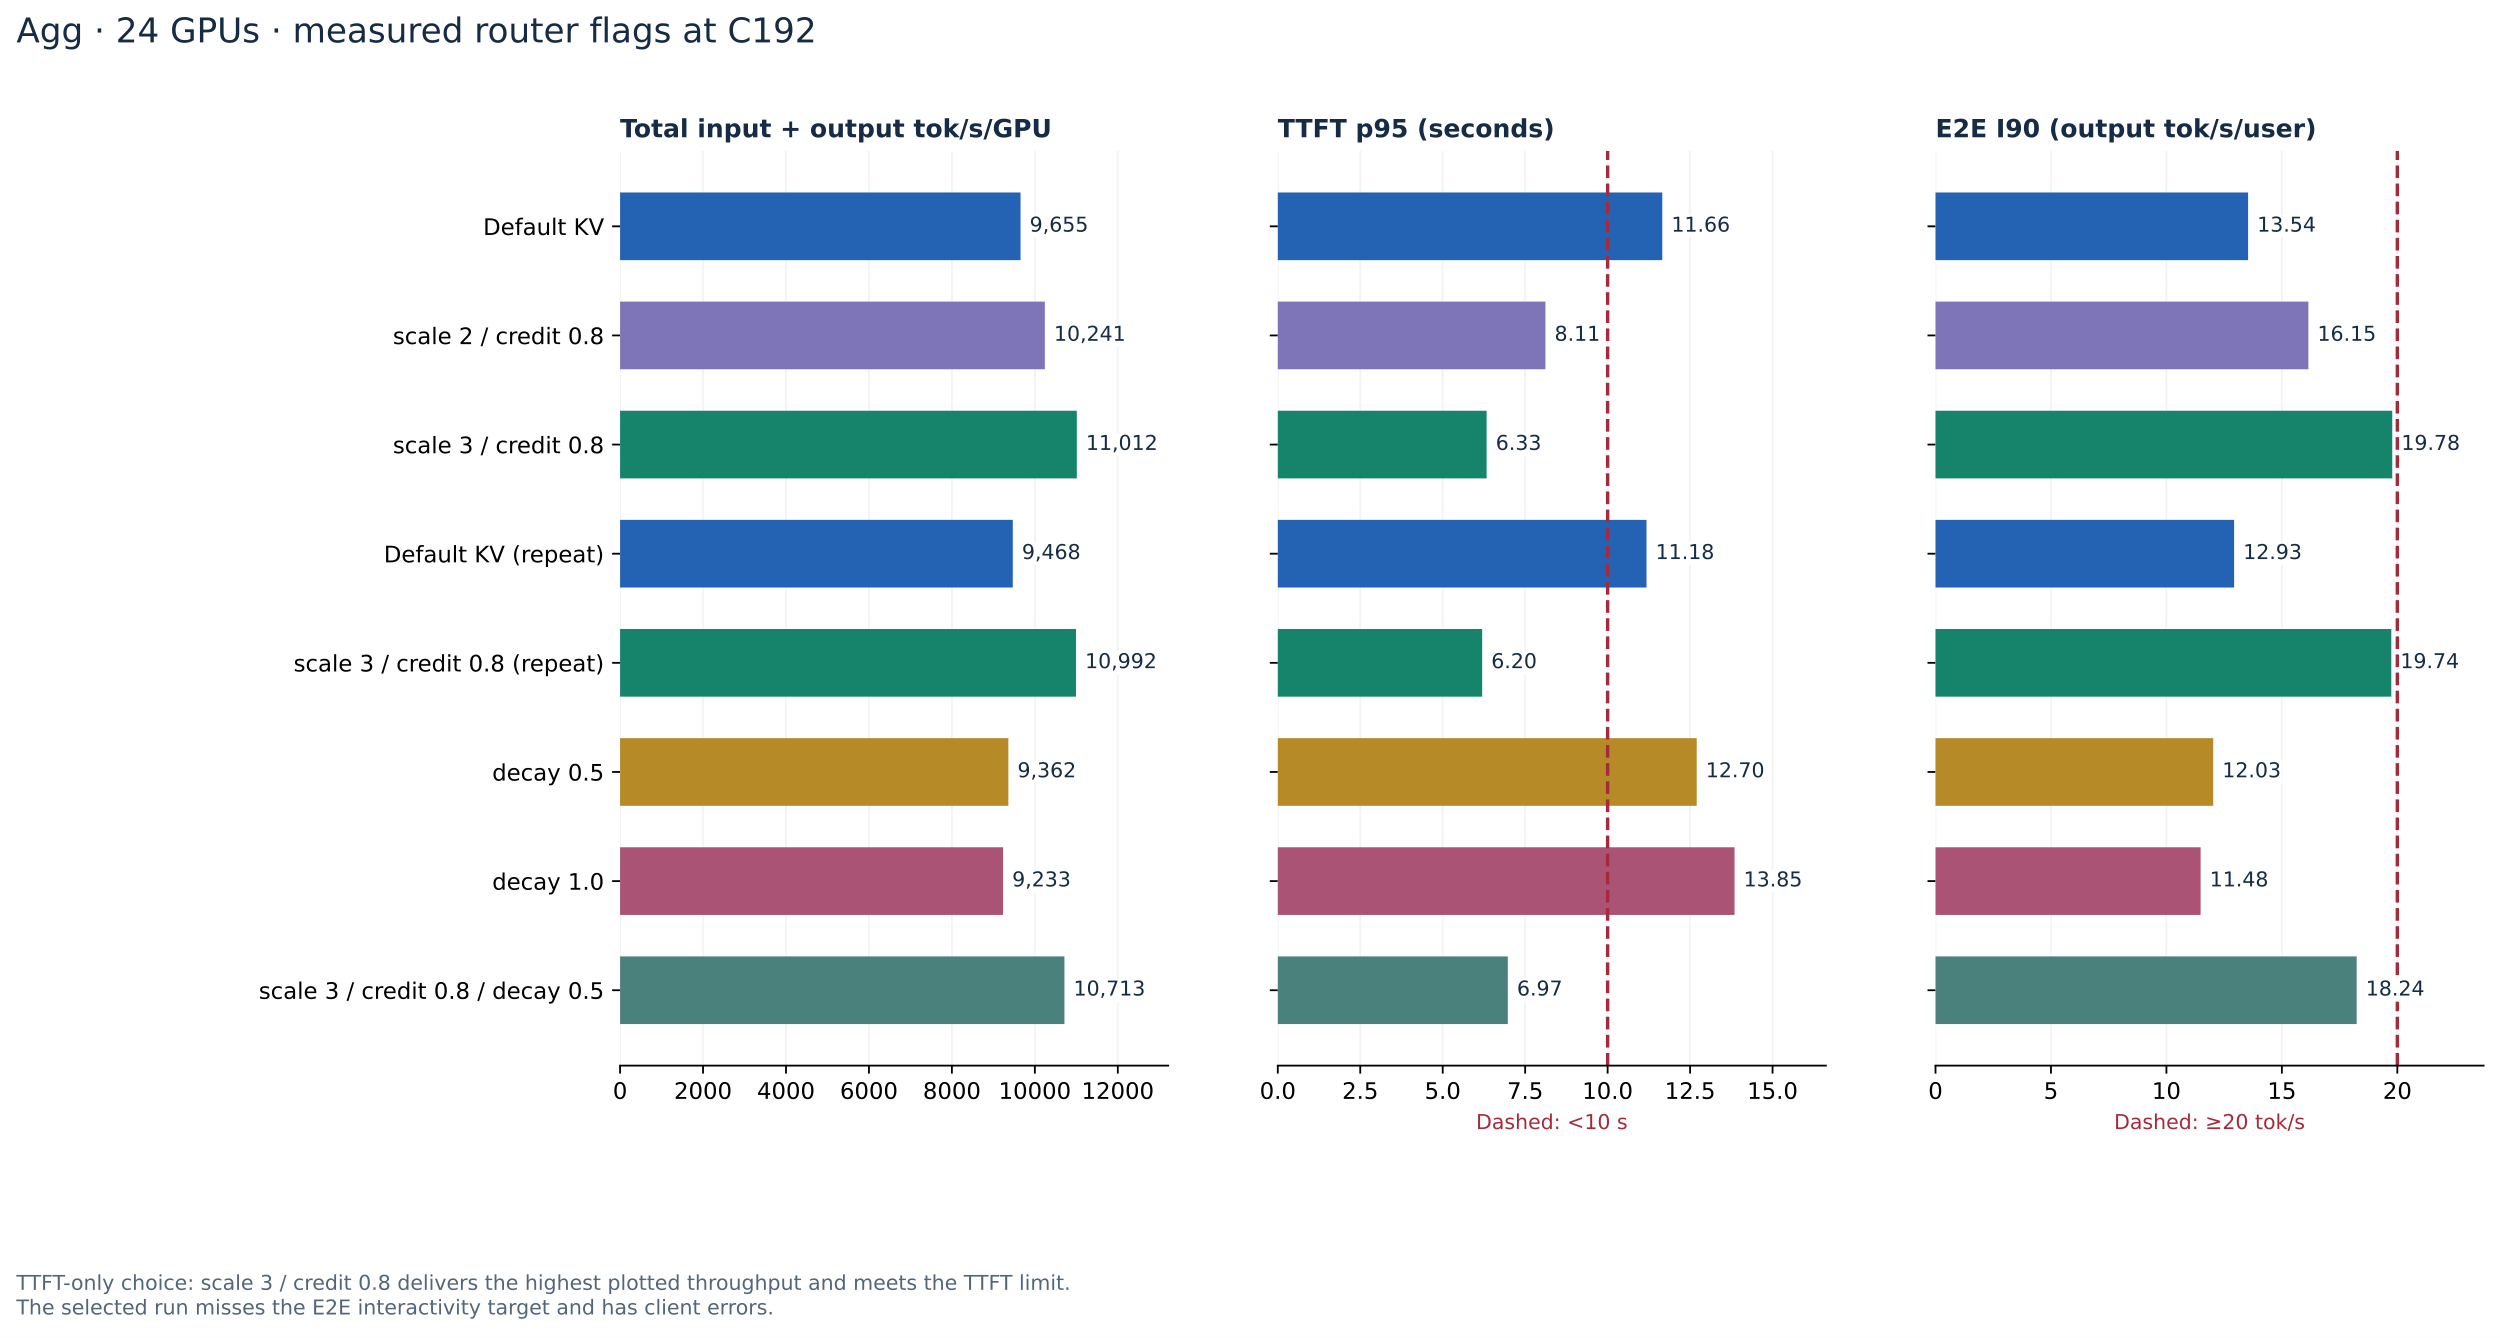
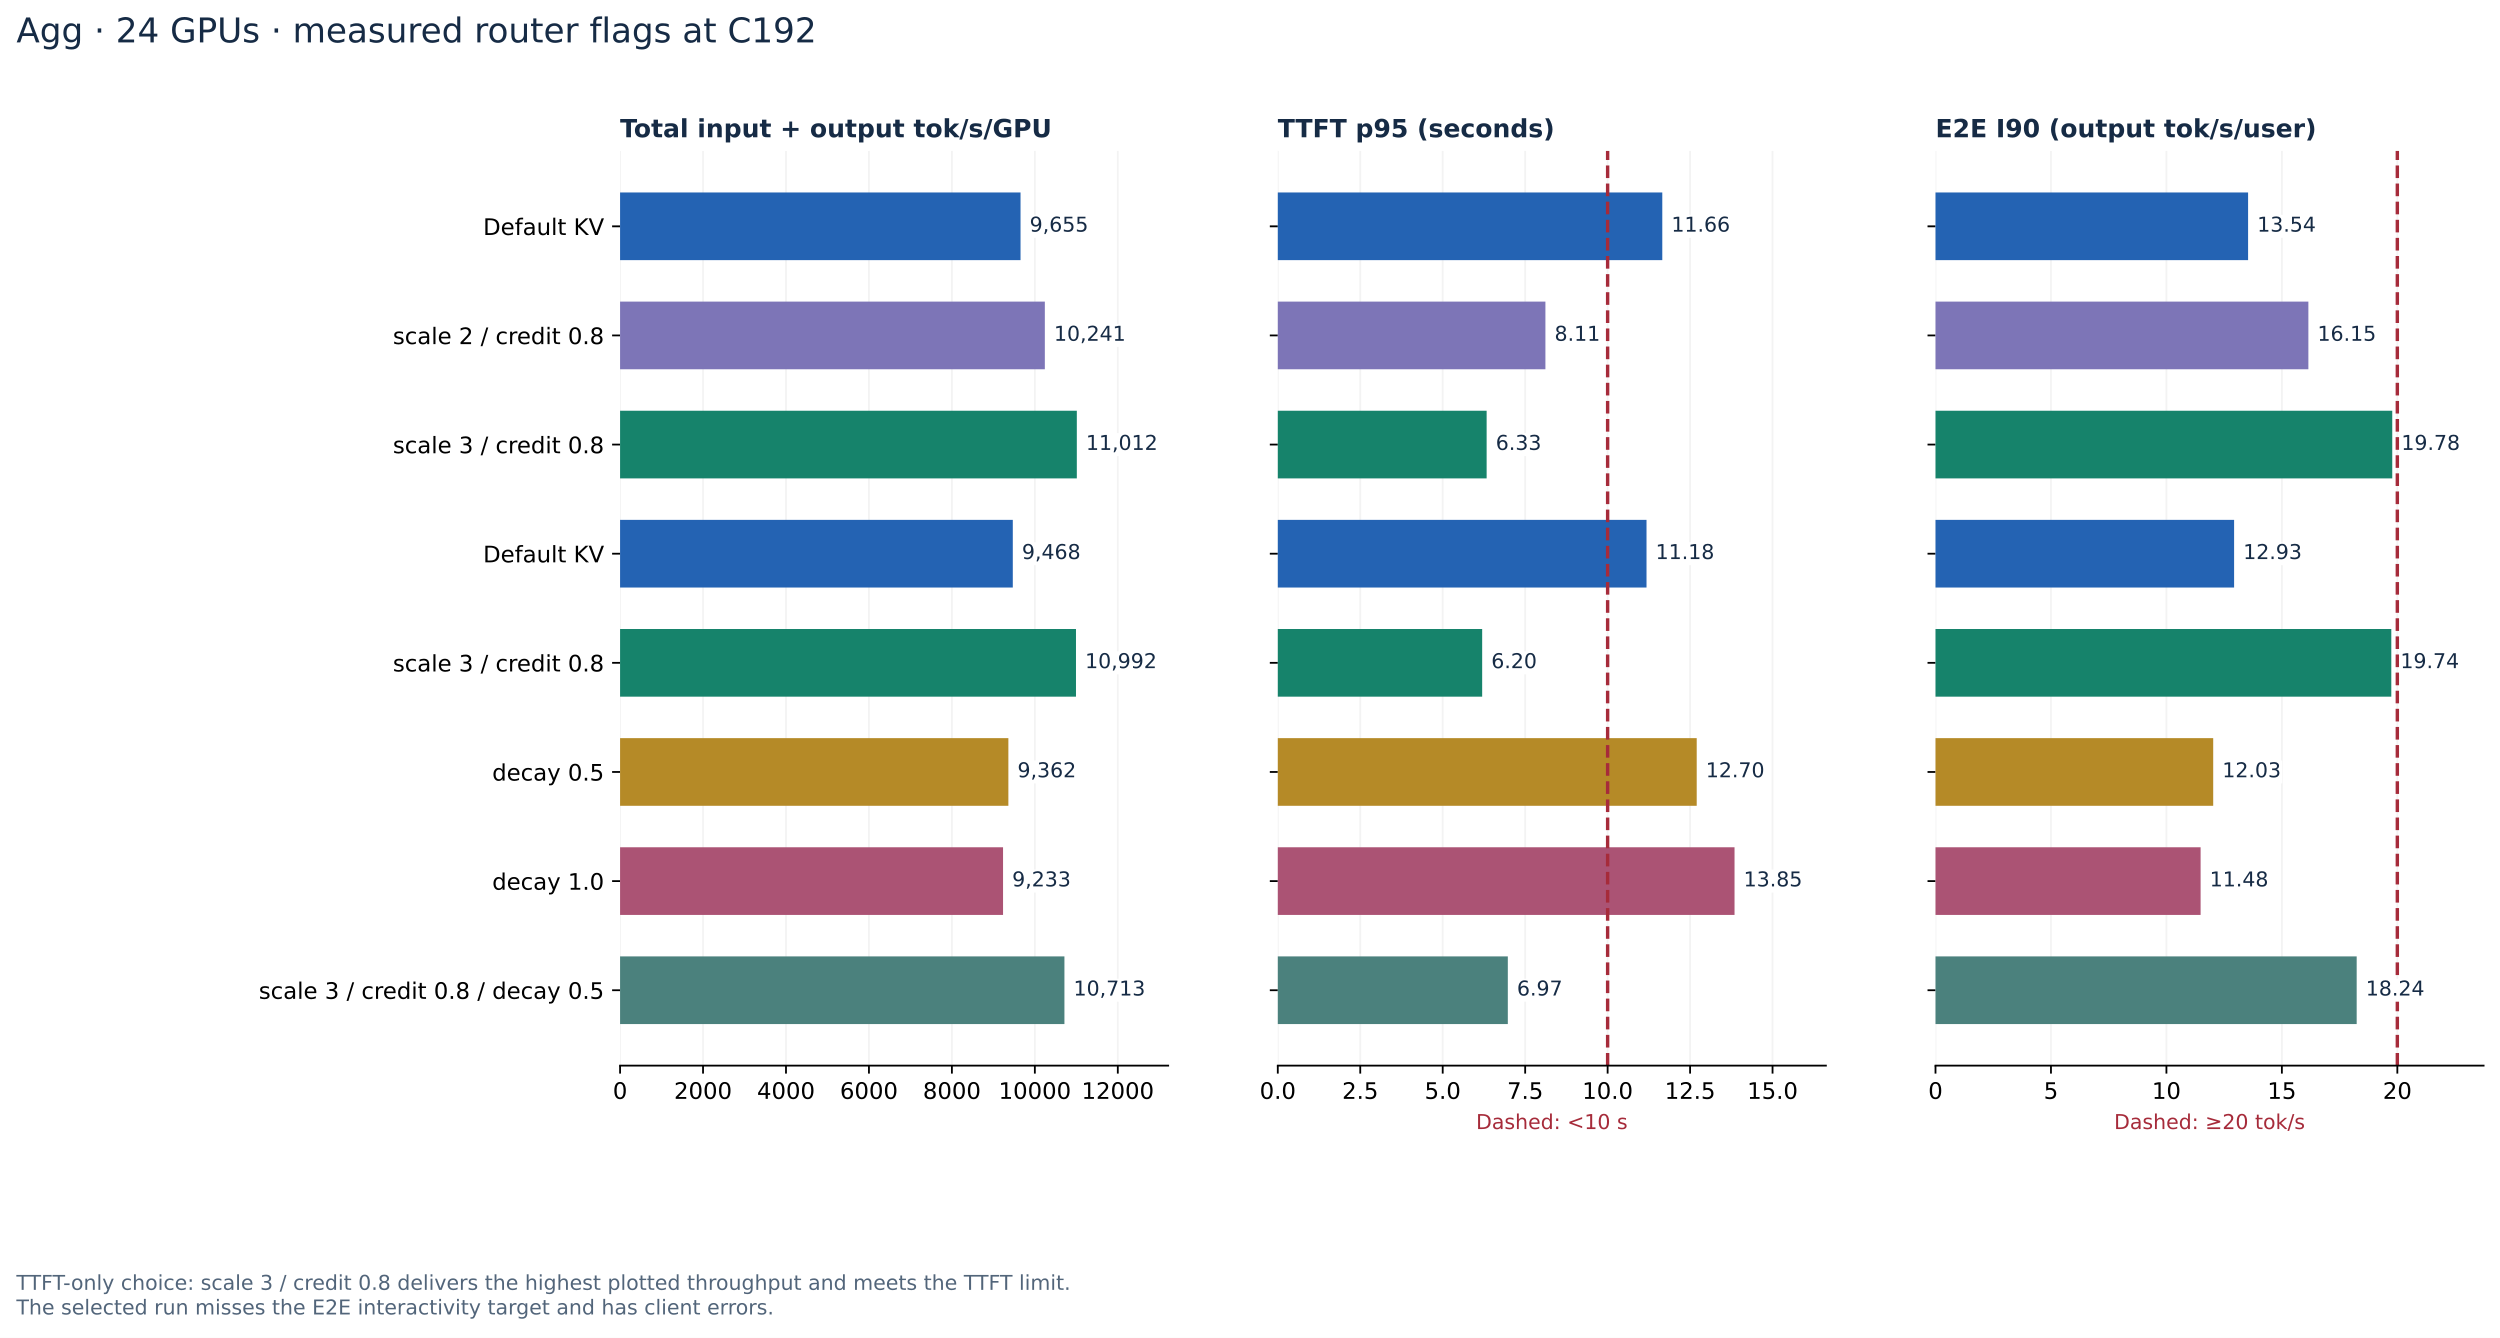
<svg xmlns="http://www.w3.org/2000/svg" xmlns:xlink="http://www.w3.org/1999/xlink" width="1097.28pt" height="587.199pt" viewBox="0 0 1097.28 587.199" version="1.1">
  <defs>
    <style type="text/css">*{stroke-linejoin: round; stroke-linecap: butt}</style>
  </defs>
  <g id="figure_1">
    <g id="patch_1">
      <path d="M 0 587.199 L 1097.28 587.199 L 1097.28 0 L 0 0 z " style="fill: #ffffff" />
    </g>
    <g id="axes_1">
      <g id="patch_2">
        <path d="M 272.16 467.712 L 512.725 467.712 L 512.725 66.24 L 272.16 66.24 z " style="fill: #ffffff" />
      </g>
      <g id="matplotlib.axis_1">
        <g id="xtick_1">
          <g id="line2d_1">
            <path d="M 272.16 467.712 L 272.16 66.24 " clip-path="url(#p79b35aeab9)" style="fill: none; stroke: #b0b0b0; stroke-opacity: 0.15; stroke-width: 0.8; stroke-linecap: square" />
          </g>
          <g id="line2d_2">
            <defs>
              <path id="m616f935827" d="M 0 0 L 0 3.5 " style="stroke: #000000; stroke-width: 0.8" />
            </defs>
            <g>
              <use xlink:href="#m616f935827" x="272.16" y="467.712" style="stroke: #000000; stroke-width: 0.8" />
            </g>
          </g>
          <g id="text_1">
            <text style="font-size: 10px; font-family: 'DejaVu Sans', 'Bitstream Vera Sans', 'Computer Modern Sans Serif', 'Lucida Grande', 'Verdana', 'Geneva', 'Lucid', 'Arial', 'Helvetica', 'Avant Garde', sans-serif; text-anchor: middle" x="272.16" y="482.31" transform="rotate(-0 272.16 482.3097)">0</text>
          </g>
        </g>
        <g id="xtick_2">
          <g id="line2d_3">
            <path d="M 308.57 467.712 L 308.57 66.24 " clip-path="url(#p79b35aeab9)" style="fill: none; stroke: #b0b0b0; stroke-opacity: 0.15; stroke-width: 0.8; stroke-linecap: square" />
          </g>
          <g id="line2d_4">
            <g>
              <use xlink:href="#m616f935827" x="308.57" y="467.712" style="stroke: #000000; stroke-width: 0.8" />
            </g>
          </g>
          <g id="text_2">
            <text style="font-size: 10px; font-family: 'DejaVu Sans', 'Bitstream Vera Sans', 'Computer Modern Sans Serif', 'Lucida Grande', 'Verdana', 'Geneva', 'Lucid', 'Arial', 'Helvetica', 'Avant Garde', sans-serif; text-anchor: middle" x="308.57" y="482.31" transform="rotate(-0 308.5697 482.3097)">2000</text>
          </g>
        </g>
        <g id="xtick_3">
          <g id="line2d_5">
            <path d="M 344.979 467.712 L 344.979 66.24 " clip-path="url(#p79b35aeab9)" style="fill: none; stroke: #b0b0b0; stroke-opacity: 0.15; stroke-width: 0.8; stroke-linecap: square" />
          </g>
          <g id="line2d_6">
            <g>
              <use xlink:href="#m616f935827" x="344.979" y="467.712" style="stroke: #000000; stroke-width: 0.8" />
            </g>
          </g>
          <g id="text_3">
            <text style="font-size: 10px; font-family: 'DejaVu Sans', 'Bitstream Vera Sans', 'Computer Modern Sans Serif', 'Lucida Grande', 'Verdana', 'Geneva', 'Lucid', 'Arial', 'Helvetica', 'Avant Garde', sans-serif; text-anchor: middle" x="344.979" y="482.31" transform="rotate(-0 344.9795 482.3097)">4000</text>
          </g>
        </g>
        <g id="xtick_4">
          <g id="line2d_7">
            <path d="M 381.389 467.712 L 381.389 66.24 " clip-path="url(#p79b35aeab9)" style="fill: none; stroke: #b0b0b0; stroke-opacity: 0.15; stroke-width: 0.8; stroke-linecap: square" />
          </g>
          <g id="line2d_8">
            <g>
              <use xlink:href="#m616f935827" x="381.389" y="467.712" style="stroke: #000000; stroke-width: 0.8" />
            </g>
          </g>
          <g id="text_4">
            <text style="font-size: 10px; font-family: 'DejaVu Sans', 'Bitstream Vera Sans', 'Computer Modern Sans Serif', 'Lucida Grande', 'Verdana', 'Geneva', 'Lucid', 'Arial', 'Helvetica', 'Avant Garde', sans-serif; text-anchor: middle" x="381.389" y="482.31" transform="rotate(-0 381.3892 482.3097)">6000</text>
          </g>
        </g>
        <g id="xtick_5">
          <g id="line2d_9">
            <path d="M 417.799 467.712 L 417.799 66.24 " clip-path="url(#p79b35aeab9)" style="fill: none; stroke: #b0b0b0; stroke-opacity: 0.15; stroke-width: 0.8; stroke-linecap: square" />
          </g>
          <g id="line2d_10">
            <g>
              <use xlink:href="#m616f935827" x="417.799" y="467.712" style="stroke: #000000; stroke-width: 0.8" />
            </g>
          </g>
          <g id="text_5">
            <text style="font-size: 10px; font-family: 'DejaVu Sans', 'Bitstream Vera Sans', 'Computer Modern Sans Serif', 'Lucida Grande', 'Verdana', 'Geneva', 'Lucid', 'Arial', 'Helvetica', 'Avant Garde', sans-serif; text-anchor: middle" x="417.799" y="482.31" transform="rotate(-0 417.799 482.3097)">8000</text>
          </g>
        </g>
        <g id="xtick_6">
          <g id="line2d_11">
            <path d="M 454.209 467.712 L 454.209 66.24 " clip-path="url(#p79b35aeab9)" style="fill: none; stroke: #b0b0b0; stroke-opacity: 0.15; stroke-width: 0.8; stroke-linecap: square" />
          </g>
          <g id="line2d_12">
            <g>
              <use xlink:href="#m616f935827" x="454.209" y="467.712" style="stroke: #000000; stroke-width: 0.8" />
            </g>
          </g>
          <g id="text_6">
            <text style="font-size: 10px; font-family: 'DejaVu Sans', 'Bitstream Vera Sans', 'Computer Modern Sans Serif', 'Lucida Grande', 'Verdana', 'Geneva', 'Lucid', 'Arial', 'Helvetica', 'Avant Garde', sans-serif; text-anchor: middle" x="454.209" y="482.31" transform="rotate(-0 454.2087 482.3097)">10000</text>
          </g>
        </g>
        <g id="xtick_7">
          <g id="line2d_13">
            <path d="M 490.618 467.712 L 490.618 66.24 " clip-path="url(#p79b35aeab9)" style="fill: none; stroke: #b0b0b0; stroke-opacity: 0.15; stroke-width: 0.8; stroke-linecap: square" />
          </g>
          <g id="line2d_14">
            <g>
              <use xlink:href="#m616f935827" x="490.618" y="467.712" style="stroke: #000000; stroke-width: 0.8" />
            </g>
          </g>
          <g id="text_7">
            <text style="font-size: 10px; font-family: 'DejaVu Sans', 'Bitstream Vera Sans', 'Computer Modern Sans Serif', 'Lucida Grande', 'Verdana', 'Geneva', 'Lucid', 'Arial', 'Helvetica', 'Avant Garde', sans-serif; text-anchor: middle" x="490.618" y="482.31" transform="rotate(-0 490.6184 482.3097)">12000</text>
          </g>
        </g>
      </g>
      <g id="matplotlib.axis_2">
        <g id="ytick_1">
          <g id="line2d_15">
            <defs>
              <path id="mc6a39b8c86" d="M 0 0 L -3.5 0 " style="stroke: #000000; stroke-width: 0.8" />
            </defs>
            <g>
              <use xlink:href="#mc6a39b8c86" x="272.16" y="99.337" style="stroke: #000000; stroke-width: 0.8" />
            </g>
          </g>
          <g id="text_8">
            <text style="font-size: 10px; font-family: 'DejaVu Sans', 'Bitstream Vera Sans', 'Computer Modern Sans Serif', 'Lucida Grande', 'Verdana', 'Geneva', 'Lucid', 'Arial', 'Helvetica', 'Avant Garde', sans-serif; text-anchor: end" x="265.16" y="103.136" transform="rotate(-0 265.16 103.136)">Default KV</text>
          </g>
        </g>
        <g id="ytick_2">
          <g id="line2d_16">
            <g>
              <use xlink:href="#mc6a39b8c86" x="272.16" y="147.234" style="stroke: #000000; stroke-width: 0.8" />
            </g>
          </g>
          <g id="text_9">
            <text style="font-size: 10px; font-family: 'DejaVu Sans', 'Bitstream Vera Sans', 'Computer Modern Sans Serif', 'Lucida Grande', 'Verdana', 'Geneva', 'Lucid', 'Arial', 'Helvetica', 'Avant Garde', sans-serif; text-anchor: end" x="265.16" y="151.033" transform="rotate(-0 265.16 151.0329)">scale 2 / credit 0.8</text>
          </g>
        </g>
        <g id="ytick_3">
          <g id="line2d_17">
            <g>
              <use xlink:href="#mc6a39b8c86" x="272.16" y="195.131" style="stroke: #000000; stroke-width: 0.8" />
            </g>
          </g>
          <g id="text_10">
            <text style="font-size: 10px; font-family: 'DejaVu Sans', 'Bitstream Vera Sans', 'Computer Modern Sans Serif', 'Lucida Grande', 'Verdana', 'Geneva', 'Lucid', 'Arial', 'Helvetica', 'Avant Garde', sans-serif; text-anchor: end" x="265.16" y="198.93" transform="rotate(-0 265.16 198.9298)">scale 3 / credit 0.8</text>
          </g>
        </g>
        <g id="ytick_4">
          <g id="line2d_18">
            <g>
              <use xlink:href="#mc6a39b8c86" x="272.16" y="243.028" style="stroke: #000000; stroke-width: 0.8" />
            </g>
          </g>
          <g id="text_11">
-             <text style="font-size: 10px; font-family: 'DejaVu Sans', 'Bitstream Vera Sans', 'Computer Modern Sans Serif', 'Lucida Grande', 'Verdana', 'Geneva', 'Lucid', 'Arial', 'Helvetica', 'Avant Garde', sans-serif; text-anchor: end" x="265.16" y="246.827" transform="rotate(-0 265.16 246.8268)">Default KV (repeat)</text>
+             <text style="font-size: 10px; font-family: 'DejaVu Sans', 'Bitstream Vera Sans', 'Computer Modern Sans Serif', 'Lucida Grande', 'Verdana', 'Geneva', 'Lucid', 'Arial', 'Helvetica', 'Avant Garde', sans-serif; text-anchor: end" x="265.16" y="246.827" transform="rotate(-0 265.16 246.8268)">Default KV</text>
          </g>
        </g>
        <g id="ytick_5">
          <g id="line2d_19">
            <g>
              <use xlink:href="#mc6a39b8c86" x="272.16" y="290.924" style="stroke: #000000; stroke-width: 0.8" />
            </g>
          </g>
          <g id="text_12">
-             <text style="font-size: 10px; font-family: 'DejaVu Sans', 'Bitstream Vera Sans', 'Computer Modern Sans Serif', 'Lucida Grande', 'Verdana', 'Geneva', 'Lucid', 'Arial', 'Helvetica', 'Avant Garde', sans-serif; text-anchor: end" x="265.16" y="294.724" transform="rotate(-0 265.16 294.7237)">scale 3 / credit 0.8 (repeat)</text>
+             <text style="font-size: 10px; font-family: 'DejaVu Sans', 'Bitstream Vera Sans', 'Computer Modern Sans Serif', 'Lucida Grande', 'Verdana', 'Geneva', 'Lucid', 'Arial', 'Helvetica', 'Avant Garde', sans-serif; text-anchor: end" x="265.16" y="294.724" transform="rotate(-0 265.16 294.7237)">scale 3 / credit 0.8</text>
          </g>
        </g>
        <g id="ytick_6">
          <g id="line2d_20">
            <g>
              <use xlink:href="#mc6a39b8c86" x="272.16" y="338.821" style="stroke: #000000; stroke-width: 0.8" />
            </g>
          </g>
          <g id="text_13">
            <text style="font-size: 10px; font-family: 'DejaVu Sans', 'Bitstream Vera Sans', 'Computer Modern Sans Serif', 'Lucida Grande', 'Verdana', 'Geneva', 'Lucid', 'Arial', 'Helvetica', 'Avant Garde', sans-serif; text-anchor: end" x="265.16" y="342.621" transform="rotate(-0 265.16 342.6206)">decay 0.5</text>
          </g>
        </g>
        <g id="ytick_7">
          <g id="line2d_21">
            <g>
              <use xlink:href="#mc6a39b8c86" x="272.16" y="386.718" style="stroke: #000000; stroke-width: 0.8" />
            </g>
          </g>
          <g id="text_14">
            <text style="font-size: 10px; font-family: 'DejaVu Sans', 'Bitstream Vera Sans', 'Computer Modern Sans Serif', 'Lucida Grande', 'Verdana', 'Geneva', 'Lucid', 'Arial', 'Helvetica', 'Avant Garde', sans-serif; text-anchor: end" x="265.16" y="390.518" transform="rotate(-0 265.16 390.5175)">decay 1.0</text>
          </g>
        </g>
        <g id="ytick_8">
          <g id="line2d_22">
            <g>
              <use xlink:href="#mc6a39b8c86" x="272.16" y="434.615" style="stroke: #000000; stroke-width: 0.8" />
            </g>
          </g>
          <g id="text_15">
            <text style="font-size: 10px; font-family: 'DejaVu Sans', 'Bitstream Vera Sans', 'Computer Modern Sans Serif', 'Lucida Grande', 'Verdana', 'Geneva', 'Lucid', 'Arial', 'Helvetica', 'Avant Garde', sans-serif; text-anchor: end" x="265.16" y="438.414" transform="rotate(-0 265.16 438.4144)">scale 3 / credit 0.8 / decay 0.5</text>
          </g>
        </g>
      </g>
      <g id="patch_3">
        <path d="M 272.16 84.489 L 447.925 84.489 L 447.925 114.185 L 272.16 114.185 z " clip-path="url(#p79b35aeab9)" style="fill: #2463b3" />
      </g>
      <g id="patch_4">
        <path d="M 272.16 132.386 L 458.592 132.386 L 458.592 162.082 L 272.16 162.082 z " clip-path="url(#p79b35aeab9)" style="fill: #7d75b7" />
      </g>
      <g id="patch_5">
        <path d="M 272.16 180.283 L 472.631 180.283 L 472.631 209.979 L 272.16 209.979 z " clip-path="url(#p79b35aeab9)" style="fill: #16836b" />
      </g>
      <g id="patch_6">
        <path d="M 272.16 228.179 L 444.531 228.179 L 444.531 257.876 L 272.16 257.876 z " clip-path="url(#p79b35aeab9)" style="fill: #2463b3" />
      </g>
      <g id="patch_7">
        <path d="M 272.16 276.076 L 472.262 276.076 L 472.262 305.773 L 272.16 305.773 z " clip-path="url(#p79b35aeab9)" style="fill: #16836b" />
      </g>
      <g id="patch_8">
        <path d="M 272.16 323.973 L 442.586 323.973 L 442.586 353.669 L 272.16 353.669 z " clip-path="url(#p79b35aeab9)" style="fill: #b58a27" />
      </g>
      <g id="patch_9">
        <path d="M 272.16 371.87 L 440.249 371.87 L 440.249 401.566 L 272.16 401.566 z " clip-path="url(#p79b35aeab9)" style="fill: #ab5374" />
      </g>
      <g id="patch_10">
        <path d="M 272.16 419.767 L 467.19 419.767 L 467.19 449.463 L 272.16 449.463 z " clip-path="url(#p79b35aeab9)" style="fill: #4b817d" />
      </g>
      <g id="patch_11">
        <path d="M 272.16 467.712 L 512.725 467.712 " style="fill: none; stroke: #000000; stroke-width: 0.8; stroke-linejoin: miter; stroke-linecap: square" />
      </g>
      <g id="text_16">
        <g id="patch_12">
          <path d="M 451.385 104.377 L 478.231 104.377 L 478.231 94.297 L 451.385 94.297 z " style="fill: #ffffff" />
        </g>
        <text style="font-size: 9px; font-family: 'DejaVu Sans', 'Bitstream Vera Sans', 'Computer Modern Sans Serif', 'Lucida Grande', 'Verdana', 'Geneva', 'Lucid', 'Arial', 'Helvetica', 'Avant Garde', sans-serif; text-anchor: start; fill: #162b45" x="451.925" y="101.675" transform="rotate(-0 451.9252 101.6747)">9,655</text>
      </g>
      <g id="text_17">
        <g id="patch_13">
          <path d="M 462.052 152.274 L 494.624 152.274 L 494.624 142.194 L 462.052 142.194 z " style="fill: #ffffff" />
        </g>
        <text style="font-size: 9px; font-family: 'DejaVu Sans', 'Bitstream Vera Sans', 'Computer Modern Sans Serif', 'Lucida Grande', 'Verdana', 'Geneva', 'Lucid', 'Arial', 'Helvetica', 'Avant Garde', sans-serif; text-anchor: start; fill: #162b45" x="462.592" y="149.572" transform="rotate(-0 462.5923 149.5716)">10,241</text>
      </g>
      <g id="text_18">
        <g id="patch_14">
          <path d="M 476.091 200.171 L 508.662 200.171 L 508.662 190.091 L 476.091 190.091 z " style="fill: #ffffff" />
        </g>
        <text style="font-size: 9px; font-family: 'DejaVu Sans', 'Bitstream Vera Sans', 'Computer Modern Sans Serif', 'Lucida Grande', 'Verdana', 'Geneva', 'Lucid', 'Arial', 'Helvetica', 'Avant Garde', sans-serif; text-anchor: start; fill: #162b45" x="476.631" y="197.469" transform="rotate(-0 476.6306 197.4685)">11,012</text>
      </g>
      <g id="text_19">
        <g id="patch_15">
          <path d="M 447.991 248.068 L 474.836 248.068 L 474.836 237.988 L 447.991 237.988 z " style="fill: #ffffff" />
        </g>
        <text style="font-size: 9px; font-family: 'DejaVu Sans', 'Bitstream Vera Sans', 'Computer Modern Sans Serif', 'Lucida Grande', 'Verdana', 'Geneva', 'Lucid', 'Arial', 'Helvetica', 'Avant Garde', sans-serif; text-anchor: start; fill: #162b45" x="448.531" y="245.365" transform="rotate(-0 448.5307 245.3654)">9,468</text>
      </g>
      <g id="text_20">
        <g id="patch_16">
          <path d="M 475.722 295.964 L 508.293 295.964 L 508.293 285.884 L 475.722 285.884 z " style="fill: #ffffff" />
        </g>
        <text style="font-size: 9px; font-family: 'DejaVu Sans', 'Bitstream Vera Sans', 'Computer Modern Sans Serif', 'Lucida Grande', 'Verdana', 'Geneva', 'Lucid', 'Arial', 'Helvetica', 'Avant Garde', sans-serif; text-anchor: start; fill: #162b45" x="476.262" y="293.262" transform="rotate(-0 476.2617 293.2624)">10,992</text>
      </g>
      <g id="text_21">
        <g id="patch_17">
          <path d="M 446.046 343.861 L 472.891 343.861 L 472.891 333.781 L 446.046 333.781 z " style="fill: #ffffff" />
        </g>
        <text style="font-size: 9px; font-family: 'DejaVu Sans', 'Bitstream Vera Sans', 'Computer Modern Sans Serif', 'Lucida Grande', 'Verdana', 'Geneva', 'Lucid', 'Arial', 'Helvetica', 'Avant Garde', sans-serif; text-anchor: start; fill: #162b45" x="446.586" y="341.159" transform="rotate(-0 446.5856 341.1593)">9,362</text>
      </g>
      <g id="text_22">
        <g id="patch_18">
          <path d="M 443.709 391.758 L 470.554 391.758 L 470.554 381.678 L 443.709 381.678 z " style="fill: #ffffff" />
        </g>
        <text style="font-size: 9px; font-family: 'DejaVu Sans', 'Bitstream Vera Sans', 'Computer Modern Sans Serif', 'Lucida Grande', 'Verdana', 'Geneva', 'Lucid', 'Arial', 'Helvetica', 'Avant Garde', sans-serif; text-anchor: start; fill: #162b45" x="444.249" y="389.056" transform="rotate(-0 444.2491 389.0562)">9,233</text>
      </g>
      <g id="text_23">
        <g id="patch_19">
          <path d="M 470.65 439.655 L 503.222 439.655 L 503.222 429.575 L 470.65 429.575 z " style="fill: #ffffff" />
        </g>
        <text style="font-size: 9px; font-family: 'DejaVu Sans', 'Bitstream Vera Sans', 'Computer Modern Sans Serif', 'Lucida Grande', 'Verdana', 'Geneva', 'Lucid', 'Arial', 'Helvetica', 'Avant Garde', sans-serif; text-anchor: start; fill: #162b45" x="471.19" y="436.953" transform="rotate(-0 471.19 436.9531)">10,713</text>
      </g>
      <g id="text_24">
        <text style="font-weight: 700; font-size: 11px; font-family: 'DejaVu Sans', 'Bitstream Vera Sans', 'Computer Modern Sans Serif', 'Lucida Grande', 'Verdana', 'Geneva', 'Lucid', 'Arial', 'Helvetica', 'Avant Garde', sans-serif; text-anchor: start; fill: #162b45" x="272.16" y="60.24" transform="rotate(-0 272.16 60.24)">Total input + output tok/s/GPU</text>
      </g>
    </g>
    <g id="axes_2">
      <g id="patch_20">
        <path d="M 560.838 467.712 L 801.402 467.712 L 801.402 66.24 L 560.838 66.24 z " style="fill: #ffffff" />
      </g>
      <g id="matplotlib.axis_3">
        <g id="xtick_8">
          <g id="line2d_23">
            <path d="M 560.838 467.712 L 560.838 66.24 " clip-path="url(#pf0cdf1b13d)" style="fill: none; stroke: #b0b0b0; stroke-opacity: 0.15; stroke-width: 0.8; stroke-linecap: square" />
          </g>
          <g id="line2d_24">
            <g>
              <use xlink:href="#m616f935827" x="560.838" y="467.712" style="stroke: #000000; stroke-width: 0.8" />
            </g>
          </g>
          <g id="text_25">
            <text style="font-size: 10px; font-family: 'DejaVu Sans', 'Bitstream Vera Sans', 'Computer Modern Sans Serif', 'Lucida Grande', 'Verdana', 'Geneva', 'Lucid', 'Arial', 'Helvetica', 'Avant Garde', sans-serif; text-anchor: middle" x="560.838" y="482.31" transform="rotate(-0 560.8376 482.3097)">0.0</text>
          </g>
        </g>
        <g id="xtick_9">
          <g id="line2d_25">
            <path d="M 597.03 467.712 L 597.03 66.24 " clip-path="url(#pf0cdf1b13d)" style="fill: none; stroke: #b0b0b0; stroke-opacity: 0.15; stroke-width: 0.8; stroke-linecap: square" />
          </g>
          <g id="line2d_26">
            <g>
              <use xlink:href="#m616f935827" x="597.03" y="467.712" style="stroke: #000000; stroke-width: 0.8" />
            </g>
          </g>
          <g id="text_26">
            <text style="font-size: 10px; font-family: 'DejaVu Sans', 'Bitstream Vera Sans', 'Computer Modern Sans Serif', 'Lucida Grande', 'Verdana', 'Geneva', 'Lucid', 'Arial', 'Helvetica', 'Avant Garde', sans-serif; text-anchor: middle" x="597.03" y="482.31" transform="rotate(-0 597.03 482.3097)">2.5</text>
          </g>
        </g>
        <g id="xtick_10">
          <g id="line2d_27">
            <path d="M 633.222 467.712 L 633.222 66.24 " clip-path="url(#pf0cdf1b13d)" style="fill: none; stroke: #b0b0b0; stroke-opacity: 0.15; stroke-width: 0.8; stroke-linecap: square" />
          </g>
          <g id="line2d_28">
            <g>
              <use xlink:href="#m616f935827" x="633.222" y="467.712" style="stroke: #000000; stroke-width: 0.8" />
            </g>
          </g>
          <g id="text_27">
            <text style="font-size: 10px; font-family: 'DejaVu Sans', 'Bitstream Vera Sans', 'Computer Modern Sans Serif', 'Lucida Grande', 'Verdana', 'Geneva', 'Lucid', 'Arial', 'Helvetica', 'Avant Garde', sans-serif; text-anchor: middle" x="633.222" y="482.31" transform="rotate(-0 633.2223 482.3097)">5.0</text>
          </g>
        </g>
        <g id="xtick_11">
          <g id="line2d_29">
            <path d="M 669.415 467.712 L 669.415 66.24 " clip-path="url(#pf0cdf1b13d)" style="fill: none; stroke: #b0b0b0; stroke-opacity: 0.15; stroke-width: 0.8; stroke-linecap: square" />
          </g>
          <g id="line2d_30">
            <g>
              <use xlink:href="#m616f935827" x="669.415" y="467.712" style="stroke: #000000; stroke-width: 0.8" />
            </g>
          </g>
          <g id="text_28">
            <text style="font-size: 10px; font-family: 'DejaVu Sans', 'Bitstream Vera Sans', 'Computer Modern Sans Serif', 'Lucida Grande', 'Verdana', 'Geneva', 'Lucid', 'Arial', 'Helvetica', 'Avant Garde', sans-serif; text-anchor: middle" x="669.415" y="482.31" transform="rotate(-0 669.4146 482.3097)">7.5</text>
          </g>
        </g>
        <g id="xtick_12">
          <g id="line2d_31">
            <path d="M 705.607 467.712 L 705.607 66.24 " clip-path="url(#pf0cdf1b13d)" style="fill: none; stroke: #b0b0b0; stroke-opacity: 0.15; stroke-width: 0.8; stroke-linecap: square" />
          </g>
          <g id="line2d_32">
            <g>
              <use xlink:href="#m616f935827" x="705.607" y="467.712" style="stroke: #000000; stroke-width: 0.8" />
            </g>
          </g>
          <g id="text_29">
            <text style="font-size: 10px; font-family: 'DejaVu Sans', 'Bitstream Vera Sans', 'Computer Modern Sans Serif', 'Lucida Grande', 'Verdana', 'Geneva', 'Lucid', 'Arial', 'Helvetica', 'Avant Garde', sans-serif; text-anchor: middle" x="705.607" y="482.31" transform="rotate(-0 705.607 482.3097)">10.0</text>
          </g>
        </g>
        <g id="xtick_13">
          <g id="line2d_33">
            <path d="M 741.799 467.712 L 741.799 66.24 " clip-path="url(#pf0cdf1b13d)" style="fill: none; stroke: #b0b0b0; stroke-opacity: 0.15; stroke-width: 0.8; stroke-linecap: square" />
          </g>
          <g id="line2d_34">
            <g>
              <use xlink:href="#m616f935827" x="741.799" y="467.712" style="stroke: #000000; stroke-width: 0.8" />
            </g>
          </g>
          <g id="text_30">
            <text style="font-size: 10px; font-family: 'DejaVu Sans', 'Bitstream Vera Sans', 'Computer Modern Sans Serif', 'Lucida Grande', 'Verdana', 'Geneva', 'Lucid', 'Arial', 'Helvetica', 'Avant Garde', sans-serif; text-anchor: middle" x="741.799" y="482.31" transform="rotate(-0 741.7993 482.3097)">12.5</text>
          </g>
        </g>
        <g id="xtick_14">
          <g id="line2d_35">
            <path d="M 777.992 467.712 L 777.992 66.24 " clip-path="url(#pf0cdf1b13d)" style="fill: none; stroke: #b0b0b0; stroke-opacity: 0.15; stroke-width: 0.8; stroke-linecap: square" />
          </g>
          <g id="line2d_36">
            <g>
              <use xlink:href="#m616f935827" x="777.992" y="467.712" style="stroke: #000000; stroke-width: 0.8" />
            </g>
          </g>
          <g id="text_31">
            <text style="font-size: 10px; font-family: 'DejaVu Sans', 'Bitstream Vera Sans', 'Computer Modern Sans Serif', 'Lucida Grande', 'Verdana', 'Geneva', 'Lucid', 'Arial', 'Helvetica', 'Avant Garde', sans-serif; text-anchor: middle" x="777.992" y="482.31" transform="rotate(-0 777.9916 482.3097)">15.0</text>
          </g>
        </g>
        <g id="text_32">
          <text style="font-size: 9px; font-family: 'DejaVu Sans', 'Bitstream Vera Sans', 'Computer Modern Sans Serif', 'Lucida Grande', 'Verdana', 'Geneva', 'Lucid', 'Arial', 'Helvetica', 'Avant Garde', sans-serif; text-anchor: middle; fill: #a62b3a" x="681.12" y="495.551" transform="rotate(-0 681.12 495.5506)">Dashed: &lt;10 s</text>
        </g>
      </g>
      <g id="matplotlib.axis_4">
        <g id="ytick_9">
          <g id="line2d_37">
            <g>
              <use xlink:href="#mc6a39b8c86" x="560.838" y="99.337" style="stroke: #000000; stroke-width: 0.8" />
            </g>
          </g>
        </g>
        <g id="ytick_10">
          <g id="line2d_38">
            <g>
              <use xlink:href="#mc6a39b8c86" x="560.838" y="147.234" style="stroke: #000000; stroke-width: 0.8" />
            </g>
          </g>
        </g>
        <g id="ytick_11">
          <g id="line2d_39">
            <g>
              <use xlink:href="#mc6a39b8c86" x="560.838" y="195.131" style="stroke: #000000; stroke-width: 0.8" />
            </g>
          </g>
        </g>
        <g id="ytick_12">
          <g id="line2d_40">
            <g>
              <use xlink:href="#mc6a39b8c86" x="560.838" y="243.028" style="stroke: #000000; stroke-width: 0.8" />
            </g>
          </g>
        </g>
        <g id="ytick_13">
          <g id="line2d_41">
            <g>
              <use xlink:href="#mc6a39b8c86" x="560.838" y="290.924" style="stroke: #000000; stroke-width: 0.8" />
            </g>
          </g>
        </g>
        <g id="ytick_14">
          <g id="line2d_42">
            <g>
              <use xlink:href="#mc6a39b8c86" x="560.838" y="338.821" style="stroke: #000000; stroke-width: 0.8" />
            </g>
          </g>
        </g>
        <g id="ytick_15">
          <g id="line2d_43">
            <g>
              <use xlink:href="#mc6a39b8c86" x="560.838" y="386.718" style="stroke: #000000; stroke-width: 0.8" />
            </g>
          </g>
        </g>
        <g id="ytick_16">
          <g id="line2d_44">
            <g>
              <use xlink:href="#mc6a39b8c86" x="560.838" y="434.615" style="stroke: #000000; stroke-width: 0.8" />
            </g>
          </g>
        </g>
      </g>
      <g id="patch_21">
        <path d="M 560.838 84.489 L 729.599 84.489 L 729.599 114.185 L 560.838 114.185 z " clip-path="url(#pf0cdf1b13d)" style="fill: #2463b3" />
      </g>
      <g id="patch_22">
        <path d="M 560.838 132.386 L 678.301 132.386 L 678.301 162.082 L 560.838 162.082 z " clip-path="url(#pf0cdf1b13d)" style="fill: #7d75b7" />
      </g>
      <g id="patch_23">
        <path d="M 560.838 180.283 L 652.502 180.283 L 652.502 209.979 L 560.838 209.979 z " clip-path="url(#pf0cdf1b13d)" style="fill: #16836b" />
      </g>
      <g id="patch_24">
        <path d="M 560.838 228.179 L 722.677 228.179 L 722.677 257.876 L 560.838 257.876 z " clip-path="url(#pf0cdf1b13d)" style="fill: #2463b3" />
      </g>
      <g id="patch_25">
        <path d="M 560.838 276.076 L 650.541 276.076 L 650.541 305.773 L 560.838 305.773 z " clip-path="url(#pf0cdf1b13d)" style="fill: #16836b" />
      </g>
      <g id="patch_26">
        <path d="M 560.838 323.973 L 744.708 323.973 L 744.708 353.669 L 560.838 353.669 z " clip-path="url(#pf0cdf1b13d)" style="fill: #b58a27" />
      </g>
      <g id="patch_27">
        <path d="M 560.838 371.87 L 761.308 371.87 L 761.308 401.566 L 560.838 401.566 z " clip-path="url(#pf0cdf1b13d)" style="fill: #ab5374" />
      </g>
      <g id="patch_28">
        <path d="M 560.838 419.767 L 661.803 419.767 L 661.803 449.463 L 560.838 449.463 z " clip-path="url(#pf0cdf1b13d)" style="fill: #4b817d" />
      </g>
      <g id="line2d_45">
        <path d="M 705.607 467.712 L 705.607 66.24 " clip-path="url(#pf0cdf1b13d)" style="fill: none; stroke-dasharray: 5.55,2.4; stroke-dashoffset: 0; stroke: #a62b3a; stroke-width: 1.5" />
      </g>
      <g id="patch_29">
        <path d="M 560.838 467.712 L 801.402 467.712 " style="fill: none; stroke: #000000; stroke-width: 0.8; stroke-linejoin: miter; stroke-linecap: square" />
      </g>
      <g id="text_33">
        <g id="patch_30">
          <path d="M 733.059 104.377 L 759.904 104.377 L 759.904 94.297 L 733.059 94.297 z " style="fill: #ffffff" />
        </g>
        <text style="font-size: 9px; font-family: 'DejaVu Sans', 'Bitstream Vera Sans', 'Computer Modern Sans Serif', 'Lucida Grande', 'Verdana', 'Geneva', 'Lucid', 'Arial', 'Helvetica', 'Avant Garde', sans-serif; text-anchor: start; fill: #162b45" x="733.599" y="101.675" transform="rotate(-0 733.5991 101.6747)">11.66</text>
      </g>
      <g id="text_34">
        <g id="patch_31">
          <path d="M 681.761 152.274 L 702.88 152.274 L 702.88 142.194 L 681.761 142.194 z " style="fill: #ffffff" />
        </g>
        <text style="font-size: 9px; font-family: 'DejaVu Sans', 'Bitstream Vera Sans', 'Computer Modern Sans Serif', 'Lucida Grande', 'Verdana', 'Geneva', 'Lucid', 'Arial', 'Helvetica', 'Avant Garde', sans-serif; text-anchor: start; fill: #162b45" x="682.301" y="149.572" transform="rotate(-0 682.301 149.5716)">8.11</text>
      </g>
      <g id="text_35">
        <g id="patch_32">
          <path d="M 655.962 200.171 L 677.081 200.171 L 677.081 190.091 L 655.962 190.091 z " style="fill: #ffffff" />
        </g>
        <text style="font-size: 9px; font-family: 'DejaVu Sans', 'Bitstream Vera Sans', 'Computer Modern Sans Serif', 'Lucida Grande', 'Verdana', 'Geneva', 'Lucid', 'Arial', 'Helvetica', 'Avant Garde', sans-serif; text-anchor: start; fill: #162b45" x="656.502" y="197.469" transform="rotate(-0 656.5017 197.4685)">6.33</text>
      </g>
      <g id="text_36">
        <g id="patch_33">
          <path d="M 726.137 248.068 L 752.982 248.068 L 752.982 237.988 L 726.137 237.988 z " style="fill: #ffffff" />
        </g>
        <text style="font-size: 9px; font-family: 'DejaVu Sans', 'Bitstream Vera Sans', 'Computer Modern Sans Serif', 'Lucida Grande', 'Verdana', 'Geneva', 'Lucid', 'Arial', 'Helvetica', 'Avant Garde', sans-serif; text-anchor: start; fill: #162b45" x="726.677" y="245.365" transform="rotate(-0 726.6769 245.3654)">11.18</text>
      </g>
      <g id="text_37">
        <g id="patch_34">
          <path d="M 654.001 295.964 L 675.12 295.964 L 675.12 285.884 L 654.001 285.884 z " style="fill: #ffffff" />
        </g>
        <text style="font-size: 9px; font-family: 'DejaVu Sans', 'Bitstream Vera Sans', 'Computer Modern Sans Serif', 'Lucida Grande', 'Verdana', 'Geneva', 'Lucid', 'Arial', 'Helvetica', 'Avant Garde', sans-serif; text-anchor: start; fill: #162b45" x="654.541" y="293.262" transform="rotate(-0 654.5406 293.2624)">6.20</text>
      </g>
      <g id="text_38">
        <g id="patch_35">
          <path d="M 748.168 343.861 L 775.013 343.861 L 775.013 333.781 L 748.168 333.781 z " style="fill: #ffffff" />
        </g>
        <text style="font-size: 9px; font-family: 'DejaVu Sans', 'Bitstream Vera Sans', 'Computer Modern Sans Serif', 'Lucida Grande', 'Verdana', 'Geneva', 'Lucid', 'Arial', 'Helvetica', 'Avant Garde', sans-serif; text-anchor: start; fill: #162b45" x="748.708" y="341.159" transform="rotate(-0 748.7078 341.1593)">12.70</text>
      </g>
      <g id="text_39">
        <g id="patch_36">
          <path d="M 764.768 391.758 L 791.614 391.758 L 791.614 381.678 L 764.768 381.678 z " style="fill: #ffffff" />
        </g>
        <text style="font-size: 9px; font-family: 'DejaVu Sans', 'Bitstream Vera Sans', 'Computer Modern Sans Serif', 'Lucida Grande', 'Verdana', 'Geneva', 'Lucid', 'Arial', 'Helvetica', 'Avant Garde', sans-serif; text-anchor: start; fill: #162b45" x="765.308" y="389.056" transform="rotate(-0 765.3082 389.0562)">13.85</text>
      </g>
      <g id="text_40">
        <g id="patch_37">
          <path d="M 665.263 439.655 L 686.382 439.655 L 686.382 429.575 L 665.263 429.575 z " style="fill: #ffffff" />
        </g>
        <text style="font-size: 9px; font-family: 'DejaVu Sans', 'Bitstream Vera Sans', 'Computer Modern Sans Serif', 'Lucida Grande', 'Verdana', 'Geneva', 'Lucid', 'Arial', 'Helvetica', 'Avant Garde', sans-serif; text-anchor: start; fill: #162b45" x="665.803" y="436.953" transform="rotate(-0 665.8032 436.9531)">6.97</text>
      </g>
      <g id="text_41">
        <text style="font-weight: 700; font-size: 11px; font-family: 'DejaVu Sans', 'Bitstream Vera Sans', 'Computer Modern Sans Serif', 'Lucida Grande', 'Verdana', 'Geneva', 'Lucid', 'Arial', 'Helvetica', 'Avant Garde', sans-serif; text-anchor: start; fill: #162b45" x="560.838" y="60.24" transform="rotate(-0 560.8376 60.24)">TTFT p95 (seconds)</text>
      </g>
    </g>
    <g id="axes_3">
      <g id="patch_38">
        <path d="M 849.515 467.712 L 1090.08 467.712 L 1090.08 66.24 L 849.515 66.24 z " style="fill: #ffffff" />
      </g>
      <g id="matplotlib.axis_5">
        <g id="xtick_15">
          <g id="line2d_46">
            <path d="M 849.515 467.712 L 849.515 66.24 " clip-path="url(#pe92ba4ceec)" style="fill: none; stroke: #b0b0b0; stroke-opacity: 0.15; stroke-width: 0.8; stroke-linecap: square" />
          </g>
          <g id="line2d_47">
            <g>
              <use xlink:href="#m616f935827" x="849.515" y="467.712" style="stroke: #000000; stroke-width: 0.8" />
            </g>
          </g>
          <g id="text_42">
            <text style="font-size: 10px; font-family: 'DejaVu Sans', 'Bitstream Vera Sans', 'Computer Modern Sans Serif', 'Lucida Grande', 'Verdana', 'Geneva', 'Lucid', 'Arial', 'Helvetica', 'Avant Garde', sans-serif; text-anchor: middle" x="849.515" y="482.31" transform="rotate(-0 849.5153 482.3097)">0</text>
          </g>
        </g>
        <g id="xtick_16">
          <g id="line2d_48">
            <path d="M 900.192 467.712 L 900.192 66.24 " clip-path="url(#pe92ba4ceec)" style="fill: none; stroke: #b0b0b0; stroke-opacity: 0.15; stroke-width: 0.8; stroke-linecap: square" />
          </g>
          <g id="line2d_49">
            <g>
              <use xlink:href="#m616f935827" x="900.192" y="467.712" style="stroke: #000000; stroke-width: 0.8" />
            </g>
          </g>
          <g id="text_43">
            <text style="font-size: 10px; font-family: 'DejaVu Sans', 'Bitstream Vera Sans', 'Computer Modern Sans Serif', 'Lucida Grande', 'Verdana', 'Geneva', 'Lucid', 'Arial', 'Helvetica', 'Avant Garde', sans-serif; text-anchor: middle" x="900.192" y="482.31" transform="rotate(-0 900.1915 482.3097)">5</text>
          </g>
        </g>
        <g id="xtick_17">
          <g id="line2d_50">
            <path d="M 950.868 467.712 L 950.868 66.24 " clip-path="url(#pe92ba4ceec)" style="fill: none; stroke: #b0b0b0; stroke-opacity: 0.15; stroke-width: 0.8; stroke-linecap: square" />
          </g>
          <g id="line2d_51">
            <g>
              <use xlink:href="#m616f935827" x="950.868" y="467.712" style="stroke: #000000; stroke-width: 0.8" />
            </g>
          </g>
          <g id="text_44">
            <text style="font-size: 10px; font-family: 'DejaVu Sans', 'Bitstream Vera Sans', 'Computer Modern Sans Serif', 'Lucida Grande', 'Verdana', 'Geneva', 'Lucid', 'Arial', 'Helvetica', 'Avant Garde', sans-serif; text-anchor: middle" x="950.868" y="482.31" transform="rotate(-0 950.8678 482.3097)">10</text>
          </g>
        </g>
        <g id="xtick_18">
          <g id="line2d_52">
            <path d="M 1001.544 467.712 L 1001.544 66.24 " clip-path="url(#pe92ba4ceec)" style="fill: none; stroke: #b0b0b0; stroke-opacity: 0.15; stroke-width: 0.8; stroke-linecap: square" />
          </g>
          <g id="line2d_53">
            <g>
              <use xlink:href="#m616f935827" x="1001.544" y="467.712" style="stroke: #000000; stroke-width: 0.8" />
            </g>
          </g>
          <g id="text_45">
            <text style="font-size: 10px; font-family: 'DejaVu Sans', 'Bitstream Vera Sans', 'Computer Modern Sans Serif', 'Lucida Grande', 'Verdana', 'Geneva', 'Lucid', 'Arial', 'Helvetica', 'Avant Garde', sans-serif; text-anchor: middle" x="1001.544" y="482.31" transform="rotate(-0 1001.544 482.3097)">15</text>
          </g>
        </g>
        <g id="xtick_19">
          <g id="line2d_54">
            <path d="M 1052.22 467.712 L 1052.22 66.24 " clip-path="url(#pe92ba4ceec)" style="fill: none; stroke: #b0b0b0; stroke-opacity: 0.15; stroke-width: 0.8; stroke-linecap: square" />
          </g>
          <g id="line2d_55">
            <g>
              <use xlink:href="#m616f935827" x="1052.22" y="467.712" style="stroke: #000000; stroke-width: 0.8" />
            </g>
          </g>
          <g id="text_46">
            <text style="font-size: 10px; font-family: 'DejaVu Sans', 'Bitstream Vera Sans', 'Computer Modern Sans Serif', 'Lucida Grande', 'Verdana', 'Geneva', 'Lucid', 'Arial', 'Helvetica', 'Avant Garde', sans-serif; text-anchor: middle" x="1052.22" y="482.31" transform="rotate(-0 1052.22 482.3097)">20</text>
          </g>
        </g>
        <g id="text_47">
          <text style="font-size: 9px; font-family: 'DejaVu Sans', 'Bitstream Vera Sans', 'Computer Modern Sans Serif', 'Lucida Grande', 'Verdana', 'Geneva', 'Lucid', 'Arial', 'Helvetica', 'Avant Garde', sans-serif; text-anchor: middle; fill: #a62b3a" x="969.798" y="495.551" transform="rotate(-0 969.7976 495.5506)">Dashed: ≥20 tok/s</text>
        </g>
      </g>
      <g id="matplotlib.axis_6">
        <g id="ytick_17">
          <g id="line2d_56">
            <g>
              <use xlink:href="#mc6a39b8c86" x="849.515" y="99.337" style="stroke: #000000; stroke-width: 0.8" />
            </g>
          </g>
        </g>
        <g id="ytick_18">
          <g id="line2d_57">
            <g>
              <use xlink:href="#mc6a39b8c86" x="849.515" y="147.234" style="stroke: #000000; stroke-width: 0.8" />
            </g>
          </g>
        </g>
        <g id="ytick_19">
          <g id="line2d_58">
            <g>
              <use xlink:href="#mc6a39b8c86" x="849.515" y="195.131" style="stroke: #000000; stroke-width: 0.8" />
            </g>
          </g>
        </g>
        <g id="ytick_20">
          <g id="line2d_59">
            <g>
              <use xlink:href="#mc6a39b8c86" x="849.515" y="243.028" style="stroke: #000000; stroke-width: 0.8" />
            </g>
          </g>
        </g>
        <g id="ytick_21">
          <g id="line2d_60">
            <g>
              <use xlink:href="#mc6a39b8c86" x="849.515" y="290.924" style="stroke: #000000; stroke-width: 0.8" />
            </g>
          </g>
        </g>
        <g id="ytick_22">
          <g id="line2d_61">
            <g>
              <use xlink:href="#mc6a39b8c86" x="849.515" y="338.821" style="stroke: #000000; stroke-width: 0.8" />
            </g>
          </g>
        </g>
        <g id="ytick_23">
          <g id="line2d_62">
            <g>
              <use xlink:href="#mc6a39b8c86" x="849.515" y="386.718" style="stroke: #000000; stroke-width: 0.8" />
            </g>
          </g>
        </g>
        <g id="ytick_24">
          <g id="line2d_63">
            <g>
              <use xlink:href="#mc6a39b8c86" x="849.515" y="434.615" style="stroke: #000000; stroke-width: 0.8" />
            </g>
          </g>
        </g>
      </g>
      <g id="patch_39">
        <path d="M 849.515 84.489 L 986.713 84.489 L 986.713 114.185 L 849.515 114.185 z " clip-path="url(#pe92ba4ceec)" style="fill: #2463b3" />
      </g>
      <g id="patch_40">
        <path d="M 849.515 132.386 L 1013.176 132.386 L 1013.176 162.082 L 849.515 162.082 z " clip-path="url(#pe92ba4ceec)" style="fill: #7d75b7" />
      </g>
      <g id="patch_41">
        <path d="M 849.515 180.283 L 1049.986 180.283 L 1049.986 209.979 L 849.515 209.979 z " clip-path="url(#pe92ba4ceec)" style="fill: #16836b" />
      </g>
      <g id="patch_42">
        <path d="M 849.515 228.179 L 980.574 228.179 L 980.574 257.876 L 849.515 257.876 z " clip-path="url(#pe92ba4ceec)" style="fill: #2463b3" />
      </g>
      <g id="patch_43">
        <path d="M 849.515 276.076 L 1049.57 276.076 L 1049.57 305.773 L 849.515 305.773 z " clip-path="url(#pe92ba4ceec)" style="fill: #16836b" />
      </g>
      <g id="patch_44">
        <path d="M 849.515 323.973 L 971.401 323.973 L 971.401 353.669 L 849.515 353.669 z " clip-path="url(#pe92ba4ceec)" style="fill: #b58a27" />
      </g>
      <g id="patch_45">
        <path d="M 849.515 371.87 L 965.873 371.87 L 965.873 401.566 L 849.515 401.566 z " clip-path="url(#pe92ba4ceec)" style="fill: #ab5374" />
      </g>
      <g id="patch_46">
        <path d="M 849.515 419.767 L 1034.377 419.767 L 1034.377 449.463 L 849.515 449.463 z " clip-path="url(#pe92ba4ceec)" style="fill: #4b817d" />
      </g>
      <g id="line2d_64">
        <path d="M 1052.22 467.712 L 1052.22 66.24 " clip-path="url(#pe92ba4ceec)" style="fill: none; stroke-dasharray: 5.55,2.4; stroke-dashoffset: 0; stroke: #a62b3a; stroke-width: 1.5" />
      </g>
      <g id="patch_47">
        <path d="M 849.515 467.712 L 1090.08 467.712 " style="fill: none; stroke: #000000; stroke-width: 0.8; stroke-linejoin: miter; stroke-linecap: square" />
      </g>
      <g id="text_48">
        <g id="patch_48">
          <path d="M 990.173 104.377 L 1017.018 104.377 L 1017.018 94.297 L 990.173 94.297 z " style="fill: #ffffff" />
        </g>
        <text style="font-size: 9px; font-family: 'DejaVu Sans', 'Bitstream Vera Sans', 'Computer Modern Sans Serif', 'Lucida Grande', 'Verdana', 'Geneva', 'Lucid', 'Arial', 'Helvetica', 'Avant Garde', sans-serif; text-anchor: start; fill: #162b45" x="990.713" y="101.675" transform="rotate(-0 990.7129 101.6747)">13.54</text>
      </g>
      <g id="text_49">
        <g id="patch_49">
          <path d="M 1016.636 152.274 L 1043.482 152.274 L 1043.482 142.194 L 1016.636 142.194 z " style="fill: #ffffff" />
        </g>
        <text style="font-size: 9px; font-family: 'DejaVu Sans', 'Bitstream Vera Sans', 'Computer Modern Sans Serif', 'Lucida Grande', 'Verdana', 'Geneva', 'Lucid', 'Arial', 'Helvetica', 'Avant Garde', sans-serif; text-anchor: start; fill: #162b45" x="1017.176" y="149.572" transform="rotate(-0 1017.176 149.5716)">16.15</text>
      </g>
      <g id="text_50">
        <g id="patch_50">
          <path d="M 1053.446 200.171 L 1080.291 200.171 L 1080.291 190.091 L 1053.446 190.091 z " style="fill: #ffffff" />
        </g>
        <text style="font-size: 9px; font-family: 'DejaVu Sans', 'Bitstream Vera Sans', 'Computer Modern Sans Serif', 'Lucida Grande', 'Verdana', 'Geneva', 'Lucid', 'Arial', 'Helvetica', 'Avant Garde', sans-serif; text-anchor: start; fill: #162b45" x="1053.986" y="197.469" transform="rotate(-0 1053.986 197.4685)">19.78</text>
      </g>
      <g id="text_51">
        <g id="patch_51">
          <path d="M 984.034 248.068 L 1010.88 248.068 L 1010.88 237.988 L 984.034 237.988 z " style="fill: #ffffff" />
        </g>
        <text style="font-size: 9px; font-family: 'DejaVu Sans', 'Bitstream Vera Sans', 'Computer Modern Sans Serif', 'Lucida Grande', 'Verdana', 'Geneva', 'Lucid', 'Arial', 'Helvetica', 'Avant Garde', sans-serif; text-anchor: start; fill: #162b45" x="984.574" y="245.365" transform="rotate(-0 984.5745 245.3654)">12.93</text>
      </g>
      <g id="text_52">
        <g id="patch_52">
          <path d="M 1053.03 295.964 L 1079.875 295.964 L 1079.875 285.884 L 1053.03 285.884 z " style="fill: #ffffff" />
        </g>
        <text style="font-size: 9px; font-family: 'DejaVu Sans', 'Bitstream Vera Sans', 'Computer Modern Sans Serif', 'Lucida Grande', 'Verdana', 'Geneva', 'Lucid', 'Arial', 'Helvetica', 'Avant Garde', sans-serif; text-anchor: start; fill: #162b45" x="1053.57" y="293.262" transform="rotate(-0 1053.57 293.2624)">19.74</text>
      </g>
      <g id="text_53">
        <g id="patch_53">
          <path d="M 974.861 343.861 L 1001.707 343.861 L 1001.707 333.781 L 974.861 333.781 z " style="fill: #ffffff" />
        </g>
        <text style="font-size: 9px; font-family: 'DejaVu Sans', 'Bitstream Vera Sans', 'Computer Modern Sans Serif', 'Lucida Grande', 'Verdana', 'Geneva', 'Lucid', 'Arial', 'Helvetica', 'Avant Garde', sans-serif; text-anchor: start; fill: #162b45" x="975.401" y="341.159" transform="rotate(-0 975.4012 341.1593)">12.03</text>
      </g>
      <g id="text_54">
        <g id="patch_54">
          <path d="M 969.333 391.758 L 996.178 391.758 L 996.178 381.678 L 969.333 381.678 z " style="fill: #ffffff" />
        </g>
        <text style="font-size: 9px; font-family: 'DejaVu Sans', 'Bitstream Vera Sans', 'Computer Modern Sans Serif', 'Lucida Grande', 'Verdana', 'Geneva', 'Lucid', 'Arial', 'Helvetica', 'Avant Garde', sans-serif; text-anchor: start; fill: #162b45" x="969.873" y="389.056" transform="rotate(-0 969.8726 389.0562)">11.48</text>
      </g>
      <g id="text_55">
        <g id="patch_55">
          <path d="M 1037.837 439.655 L 1064.682 439.655 L 1064.682 429.575 L 1037.837 429.575 z " style="fill: #ffffff" />
        </g>
        <text style="font-size: 9px; font-family: 'DejaVu Sans', 'Bitstream Vera Sans', 'Computer Modern Sans Serif', 'Lucida Grande', 'Verdana', 'Geneva', 'Lucid', 'Arial', 'Helvetica', 'Avant Garde', sans-serif; text-anchor: start; fill: #162b45" x="1038.377" y="436.953" transform="rotate(-0 1038.377 436.9531)">18.24</text>
      </g>
      <g id="text_56">
        <text style="font-weight: 700; font-size: 11px; font-family: 'DejaVu Sans', 'Bitstream Vera Sans', 'Computer Modern Sans Serif', 'Lucida Grande', 'Verdana', 'Geneva', 'Lucid', 'Arial', 'Helvetica', 'Avant Garde', sans-serif; text-anchor: start; fill: #162b45" x="849.515" y="60.24" transform="rotate(-0 849.5153 60.24)">E2E I90 (output tok/s/user)</text>
      </g>
    </g>
    <g id="text_57">
      <text style="font-size: 15px; font-family: 'DejaVu Sans', 'Bitstream Vera Sans', 'Computer Modern Sans Serif', 'Lucida Grande', 'Verdana', 'Geneva', 'Lucid', 'Arial', 'Helvetica', 'Avant Garde', sans-serif; text-anchor: start; fill: #162b45" x="7.2" y="18.598" transform="rotate(-0 7.2 18.59766)">Agg · 24 GPUs · measured router flags at C192</text>
    </g>
    <g id="text_58">
      <text style="font-size: 9px; font-family: 'DejaVu Sans', 'Bitstream Vera Sans', 'Computer Modern Sans Serif', 'Lucida Grande', 'Verdana', 'Geneva', 'Lucid', 'Arial', 'Helvetica', 'Avant Garde', sans-serif; fill: #52657a" transform="translate(7.2 566.1335)">TTFT-only choice: scale 3 / credit 0.8 delivers the highest plotted throughput and meets the TTFT limit.</text>
      <text style="font-size: 9px; font-family: 'DejaVu Sans', 'Bitstream Vera Sans', 'Computer Modern Sans Serif', 'Lucida Grande', 'Verdana', 'Geneva', 'Lucid', 'Arial', 'Helvetica', 'Avant Garde', sans-serif; fill: #52657a" transform="translate(7.2 576.936)">The selected run misses the E2E interactivity target and has client errors.</text>
    </g>
  </g>
  <defs>
    <clipPath id="p79b35aeab9">
      <rect x="272.16" y="66.24" width="240.565" height="401.472" />
    </clipPath>
    <clipPath id="pf0cdf1b13d">
      <rect x="560.838" y="66.24" width="240.565" height="401.472" />
    </clipPath>
    <clipPath id="pe92ba4ceec">
      <rect x="849.515" y="66.24" width="240.565" height="401.472" />
    </clipPath>
  </defs>
</svg>
